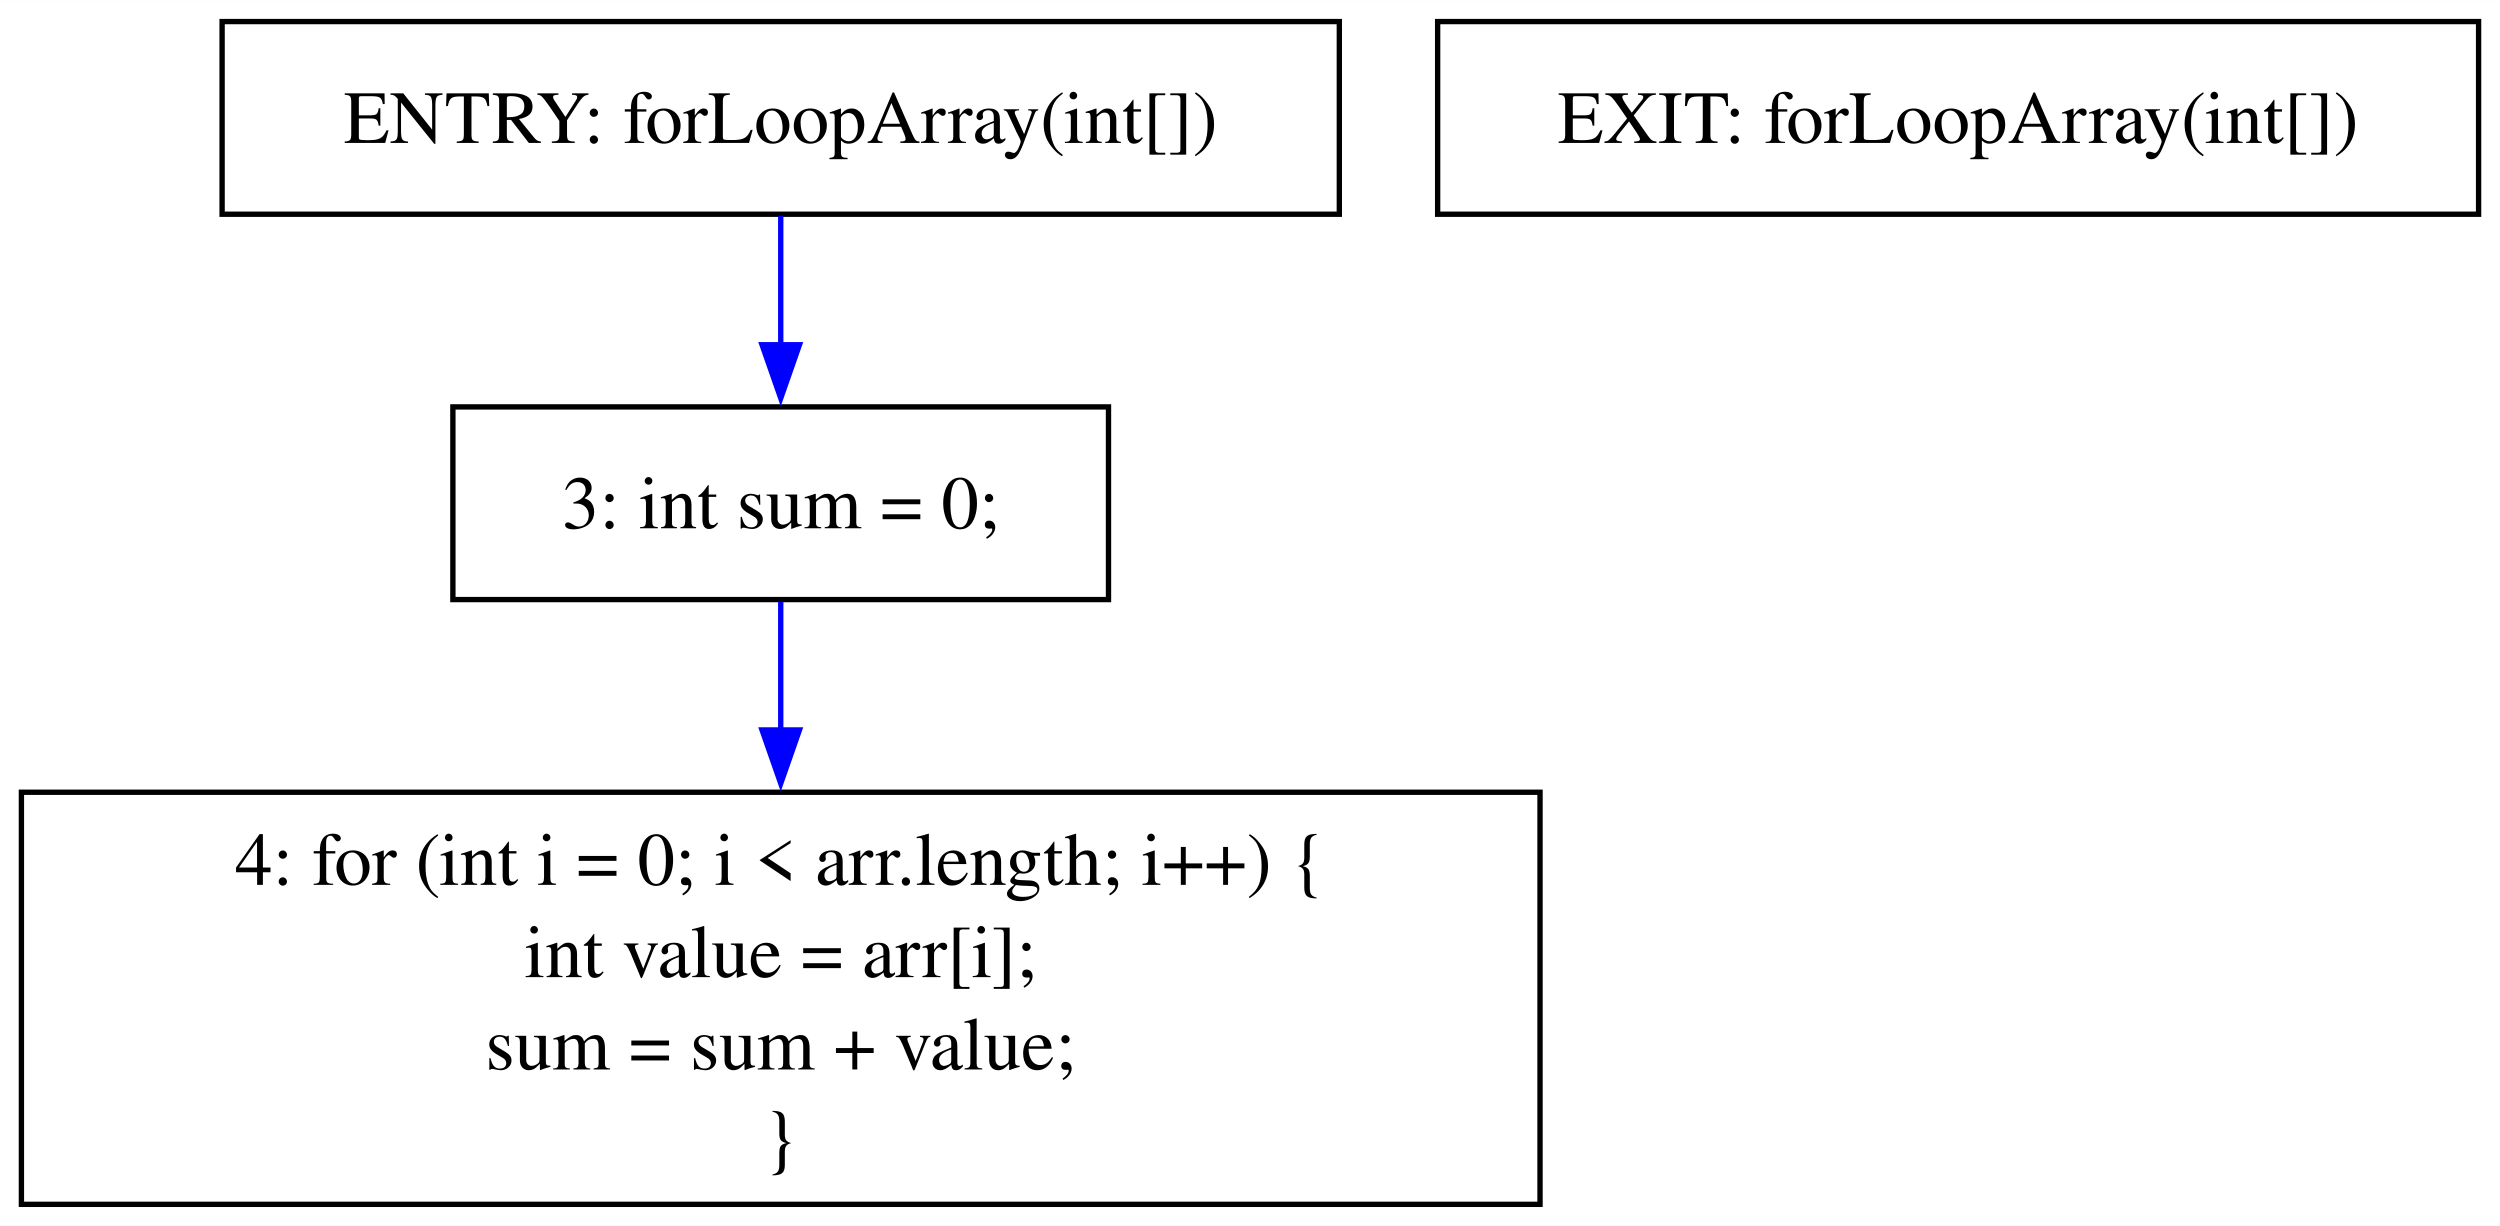
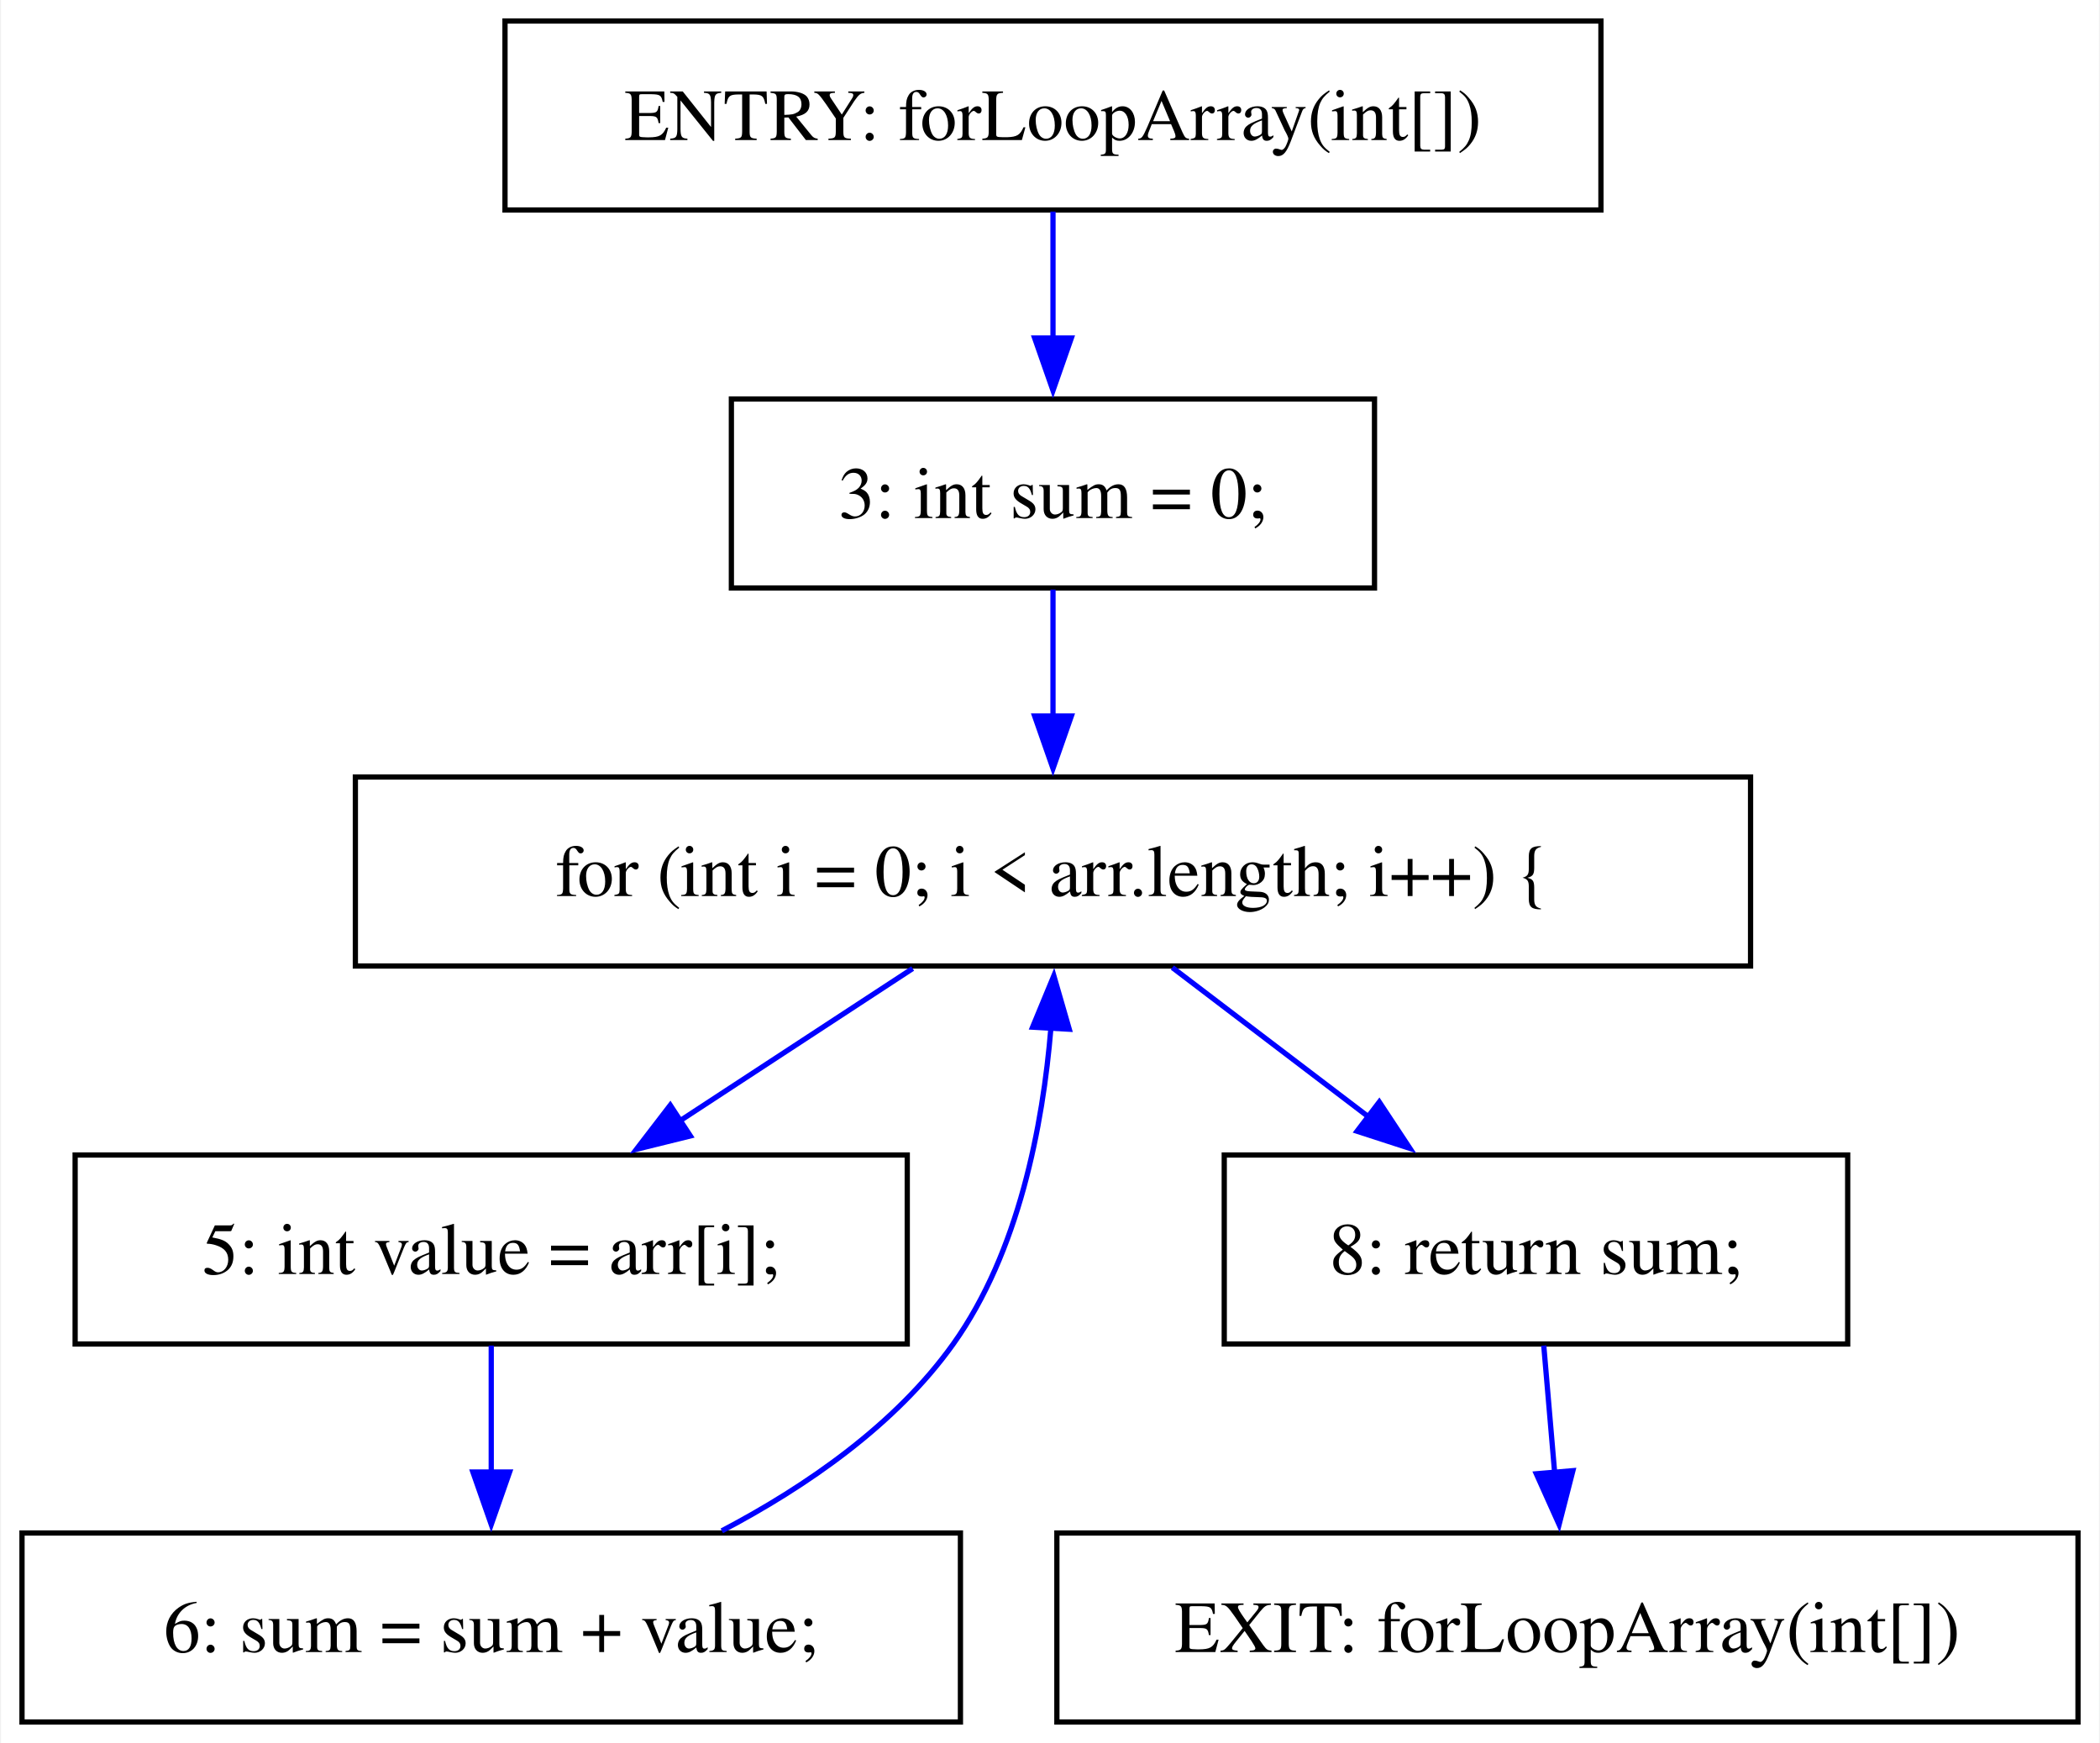
- <svg xmlns="http://www.w3.org/2000/svg" width="467pt" height="229pt" viewBox="0.00 0.00 467.12 229.00">
-   <g id="graph0" class="graph" transform="scale(1 1) rotate(0) translate(4 225)">
-     <polygon fill="white" stroke="none" points="-4,4 -4,-225 463.12,-225 463.12,4 -4,4" />
+ <svg xmlns="http://www.w3.org/2000/svg" width="400pt" height="332pt" viewBox="0.00 0.00 399.62 332.00">
+   <g id="graph0" class="graph" transform="scale(1 1) rotate(0) translate(4 328)">
+     <polygon fill="white" stroke="none" points="-4,4 -4,-328 395.62,-328 395.62,4 -4,4" />
    <g id="node1" class="node">
-       <polygon fill="none" stroke="black" points="246.25,-221 37.5,-221 37.5,-185 246.25,-185 246.25,-221" />
-       <text text-anchor="middle" x="141.88" y="-198.32" font-family="Times,serif" font-size="14.00">ENTRY: forLoopArray(int[])</text>
+       <polygon fill="none" stroke="black" points="300.75,-324 92,-324 92,-288 300.75,-288 300.75,-324" />
+       <text text-anchor="middle" x="196.38" y="-301.32" font-family="Times,serif" font-size="14.00">ENTRY: forLoopArray(int[])</text>
    </g>
    <g id="node3" class="node">
-       <polygon fill="none" stroke="black" points="203.12,-149 80.62,-149 80.62,-113 203.12,-113 203.12,-149" />
-       <text text-anchor="middle" x="141.88" y="-126.33" font-family="Times,serif" font-size="14.00">3: int sum = 0;</text>
+       <polygon fill="none" stroke="black" points="257.62,-252 135.12,-252 135.12,-216 257.62,-216 257.62,-252" />
+       <text text-anchor="middle" x="196.38" y="-229.32" font-family="Times,serif" font-size="14.00">3: int sum = 0;</text>
+     </g>
+     <g id="edge2" class="edge">
+       <path fill="none" stroke="blue" d="M196.38,-287.7C196.38,-280.41 196.38,-271.73 196.38,-263.54" />
+       <polygon fill="blue" stroke="blue" points="199.88,-263.62 196.38,-253.62 192.88,-263.62 199.88,-263.62" />
+     </g>
+     <g id="node2" class="node">
+       <polygon fill="none" stroke="black" points="391.62,-36 197.12,-36 197.12,0 391.62,0 391.62,-36" />
+       <text text-anchor="middle" x="294.38" y="-13.32" font-family="Times,serif" font-size="14.00">EXIT: forLoopArray(int[])</text>
+     </g>
+     <g id="node4" class="node">
+       <polygon fill="none" stroke="black" points="329.25,-180 63.5,-180 63.5,-144 329.25,-144 329.25,-180" />
+       <text text-anchor="middle" x="196.38" y="-157.32" font-family="Times,serif" font-size="14.00">for (int i = 0; i &lt; arr.length; i++) {</text>
+     </g>
+     <g id="edge3" class="edge">
+       <path fill="none" stroke="blue" d="M196.38,-215.7C196.38,-208.41 196.38,-199.73 196.38,-191.54" />
+       <polygon fill="blue" stroke="blue" points="199.88,-191.62 196.38,-181.62 192.88,-191.62 199.88,-191.62" />
+     </g>
+     <g id="node5" class="node">
+       <polygon fill="none" stroke="black" points="168.62,-108 10.12,-108 10.12,-72 168.62,-72 168.62,-108" />
+       <text text-anchor="middle" x="89.38" y="-85.33" font-family="Times,serif" font-size="14.00">5: int value = arr[i];</text>
    </g>
    <g id="edge1" class="edge">
-       <path fill="none" stroke="blue" d="M141.88,-184.7C141.88,-177.41 141.88,-168.73 141.88,-160.54" />
-       <polygon fill="blue" stroke="blue" points="145.38,-160.62 141.88,-150.62 138.38,-160.62 145.38,-160.62" />
+       <path fill="none" stroke="blue" d="M169.65,-143.52C156.14,-134.68 139.57,-123.84 125,-114.3" />
+       <polygon fill="blue" stroke="blue" points="127.31,-111.63 117.03,-109.09 123.48,-117.49 127.31,-111.63" />
    </g>
-     <g id="node2" class="node">
-       <polygon fill="none" stroke="black" points="459.12,-221 264.62,-221 264.62,-185 459.12,-185 459.12,-221" />
-       <text text-anchor="middle" x="361.88" y="-198.32" font-family="Times,serif" font-size="14.00">EXIT: forLoopArray(int[])</text>
+     <g id="node7" class="node">
+       <polygon fill="none" stroke="black" points="347.75,-108 229,-108 229,-72 347.75,-72 347.75,-108" />
+       <text text-anchor="middle" x="288.38" y="-85.33" font-family="Times,serif" font-size="14.00">8: return sum;</text>
    </g>
-     <g id="node4" class="node">
-       <polygon fill="none" stroke="black" points="283.75,-77 0,-77 0,0 283.75,0 283.75,-77" />
-       <text text-anchor="middle" x="141.88" y="-59.7" font-family="Times,serif" font-size="14.00">4: for (int i = 0; i &lt; arr.length; i++) {</text>
-       <text text-anchor="middle" x="141.88" y="-42.45" font-family="Times,serif" font-size="14.00">    int value = arr[i];</text>
-       <text text-anchor="middle" x="141.88" y="-25.2" font-family="Times,serif" font-size="14.00">    sum = sum + value;</text>
-       <text text-anchor="middle" x="141.88" y="-7.95" font-family="Times,serif" font-size="14.00">}</text>
+     <g id="edge4" class="edge">
+       <path fill="none" stroke="blue" d="M219.12,-143.7C230.4,-135.11 244.21,-124.61 256.52,-115.24" />
+       <polygon fill="blue" stroke="blue" points="258.53,-118.1 264.37,-109.26 254.29,-112.53 258.53,-118.1" />
    </g>
-     <g id="edge2" class="edge">
-       <path fill="none" stroke="blue" d="M141.88,-112.55C141.88,-105.55 141.88,-97.1 141.88,-88.47" />
-       <polygon fill="blue" stroke="blue" points="145.38,-88.64 141.88,-78.64 138.38,-88.64 145.38,-88.64" />
+     <g id="node6" class="node">
+       <polygon fill="none" stroke="black" points="178.75,-36 0,-36 0,0 178.75,0 178.75,-36" />
+       <text text-anchor="middle" x="89.38" y="-13.32" font-family="Times,serif" font-size="14.00">6: sum = sum + value;</text>
+     </g>
+     <g id="edge5" class="edge">
+       <path fill="none" stroke="blue" d="M89.38,-71.7C89.38,-64.41 89.38,-55.73 89.38,-47.54" />
+       <polygon fill="blue" stroke="blue" points="92.88,-47.62 89.38,-37.62 85.88,-47.62 92.88,-47.62" />
+     </g>
+     <g id="edge6" class="edge">
+       <path fill="none" stroke="blue" d="M133.3,-36.41C149.42,-44.88 166.4,-56.61 177.38,-72 189.87,-89.52 194.45,-113.58 195.99,-132.27" />
+       <polygon fill="blue" stroke="blue" points="192.49,-132.35 196.54,-142.14 199.48,-131.96 192.49,-132.35" />
+     </g>
+     <g id="edge7" class="edge">
+       <path fill="none" stroke="blue" d="M289.86,-71.7C290.48,-64.41 291.23,-55.73 291.93,-47.54" />
+       <polygon fill="blue" stroke="blue" points="295.41,-47.87 292.78,-37.61 288.44,-47.28 295.41,-47.87" />
    </g>
  </g>
</svg>
